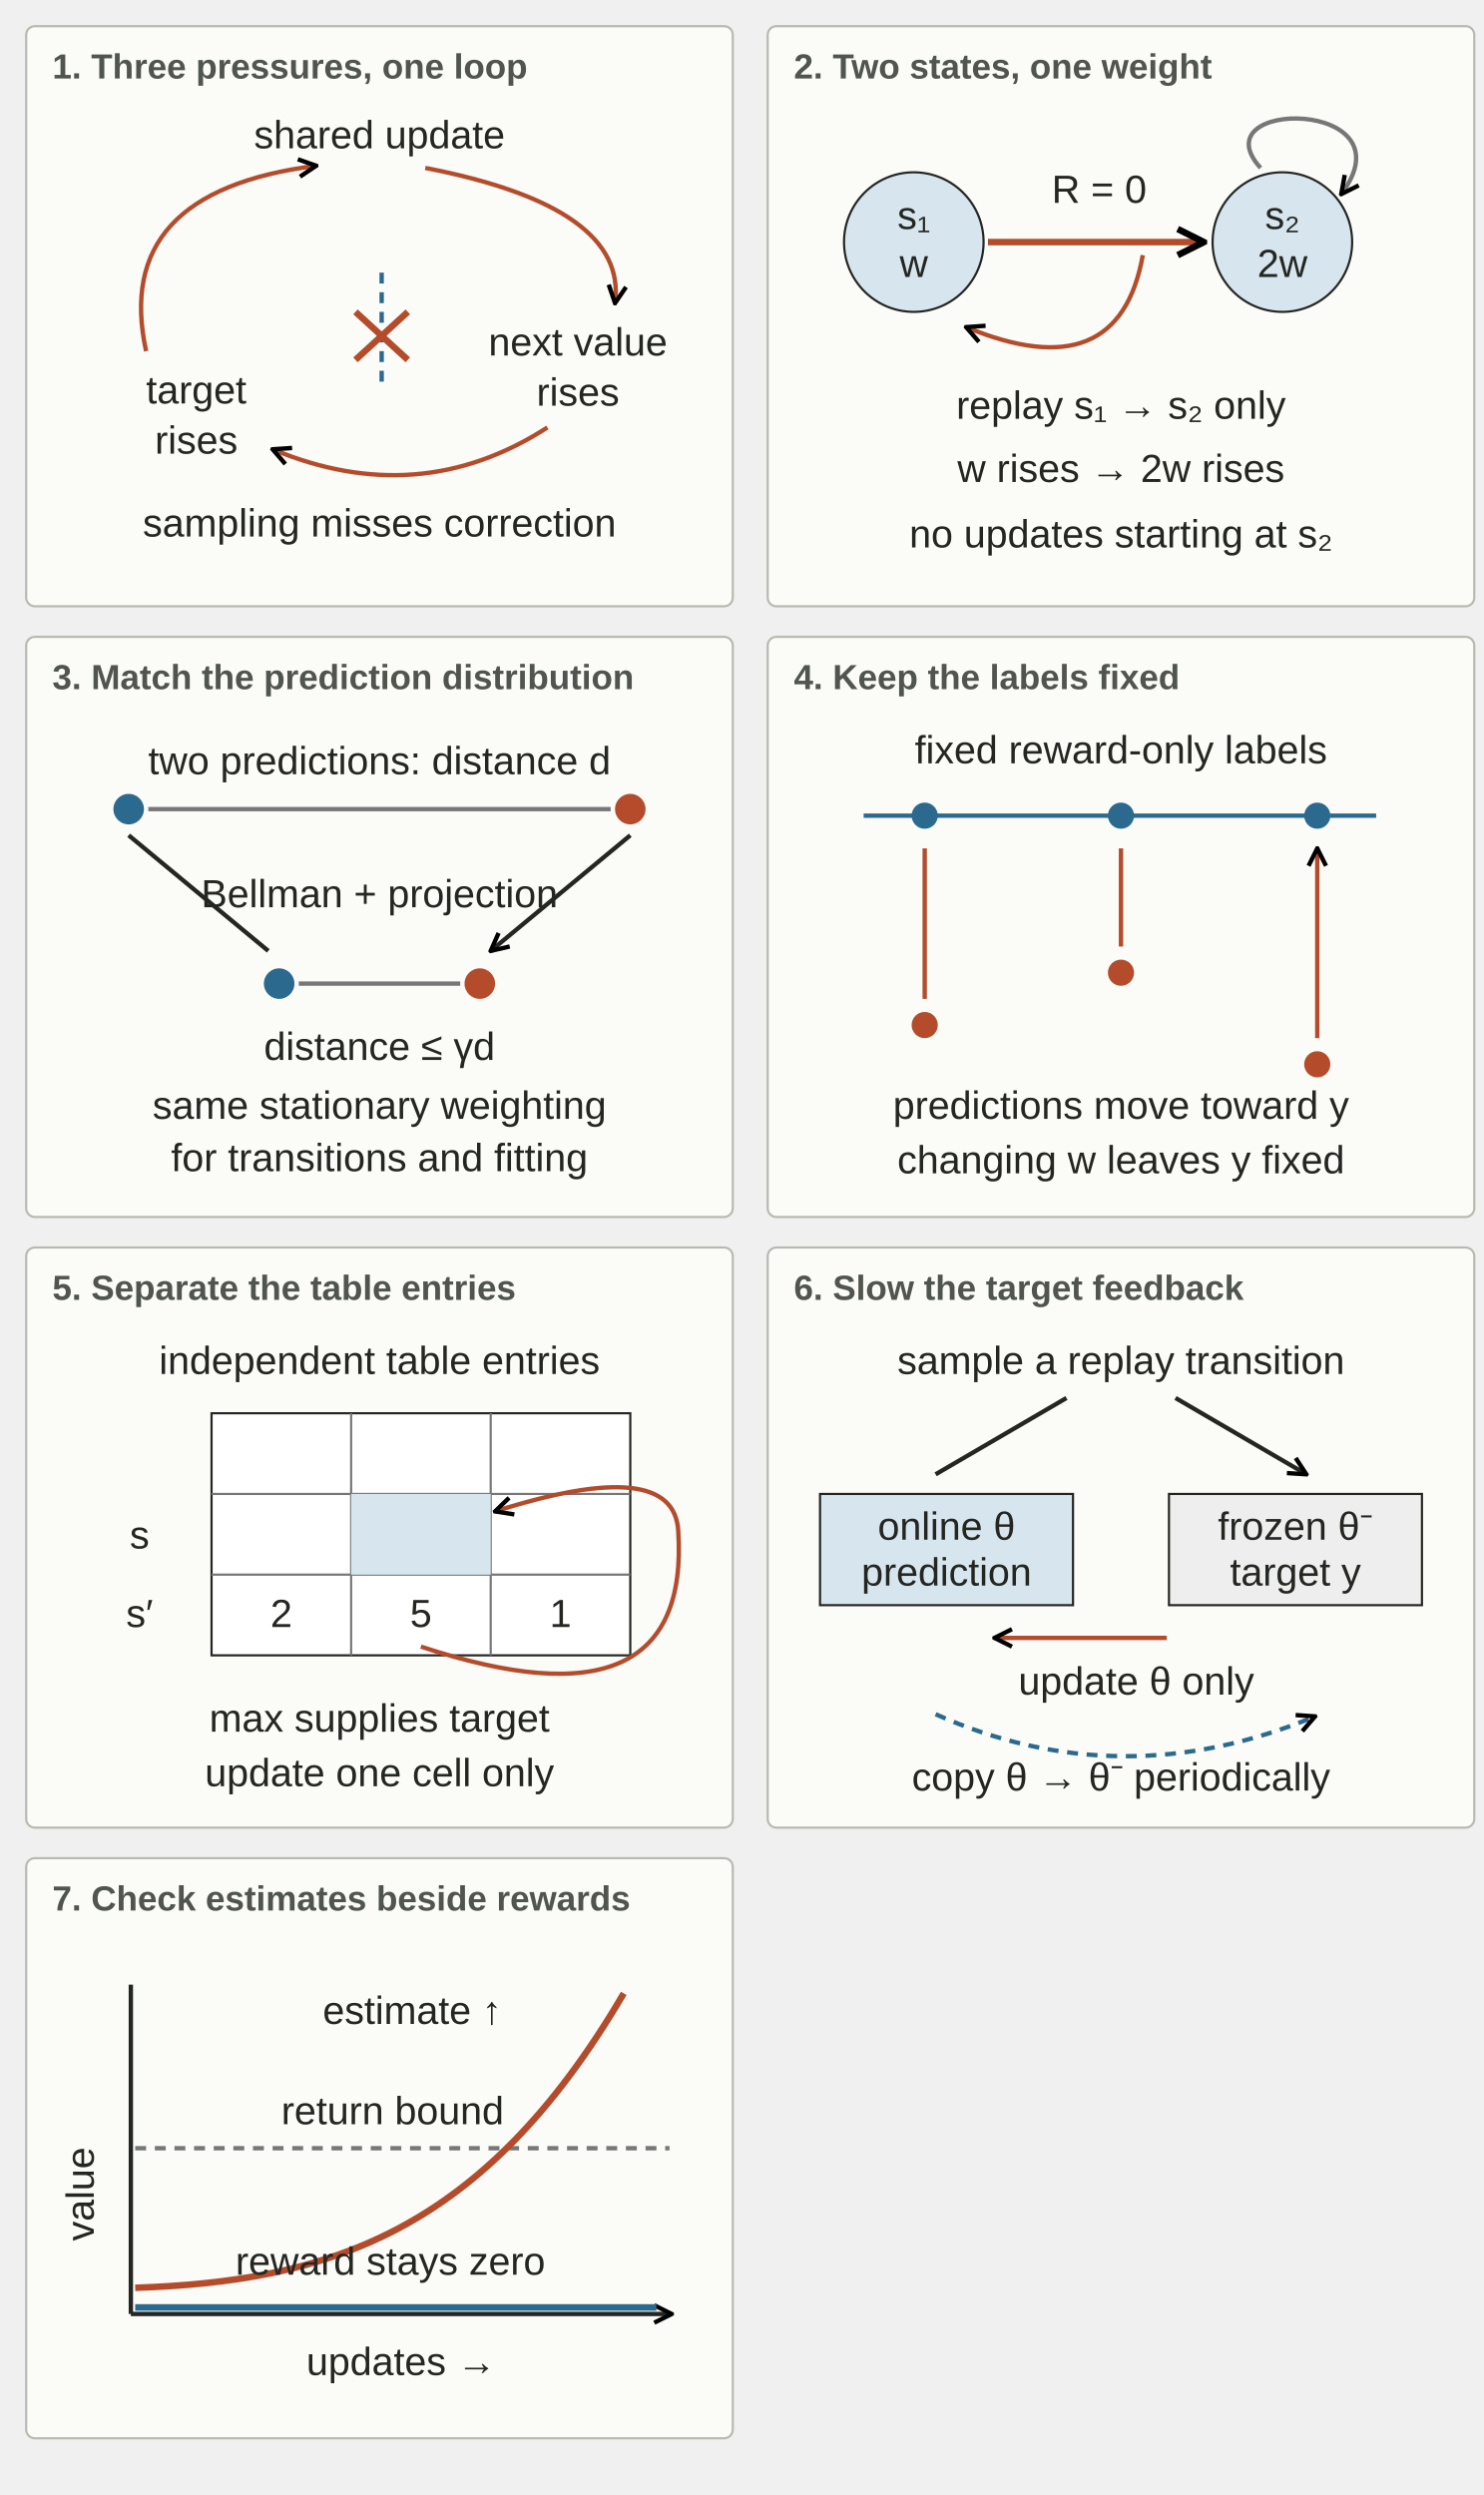
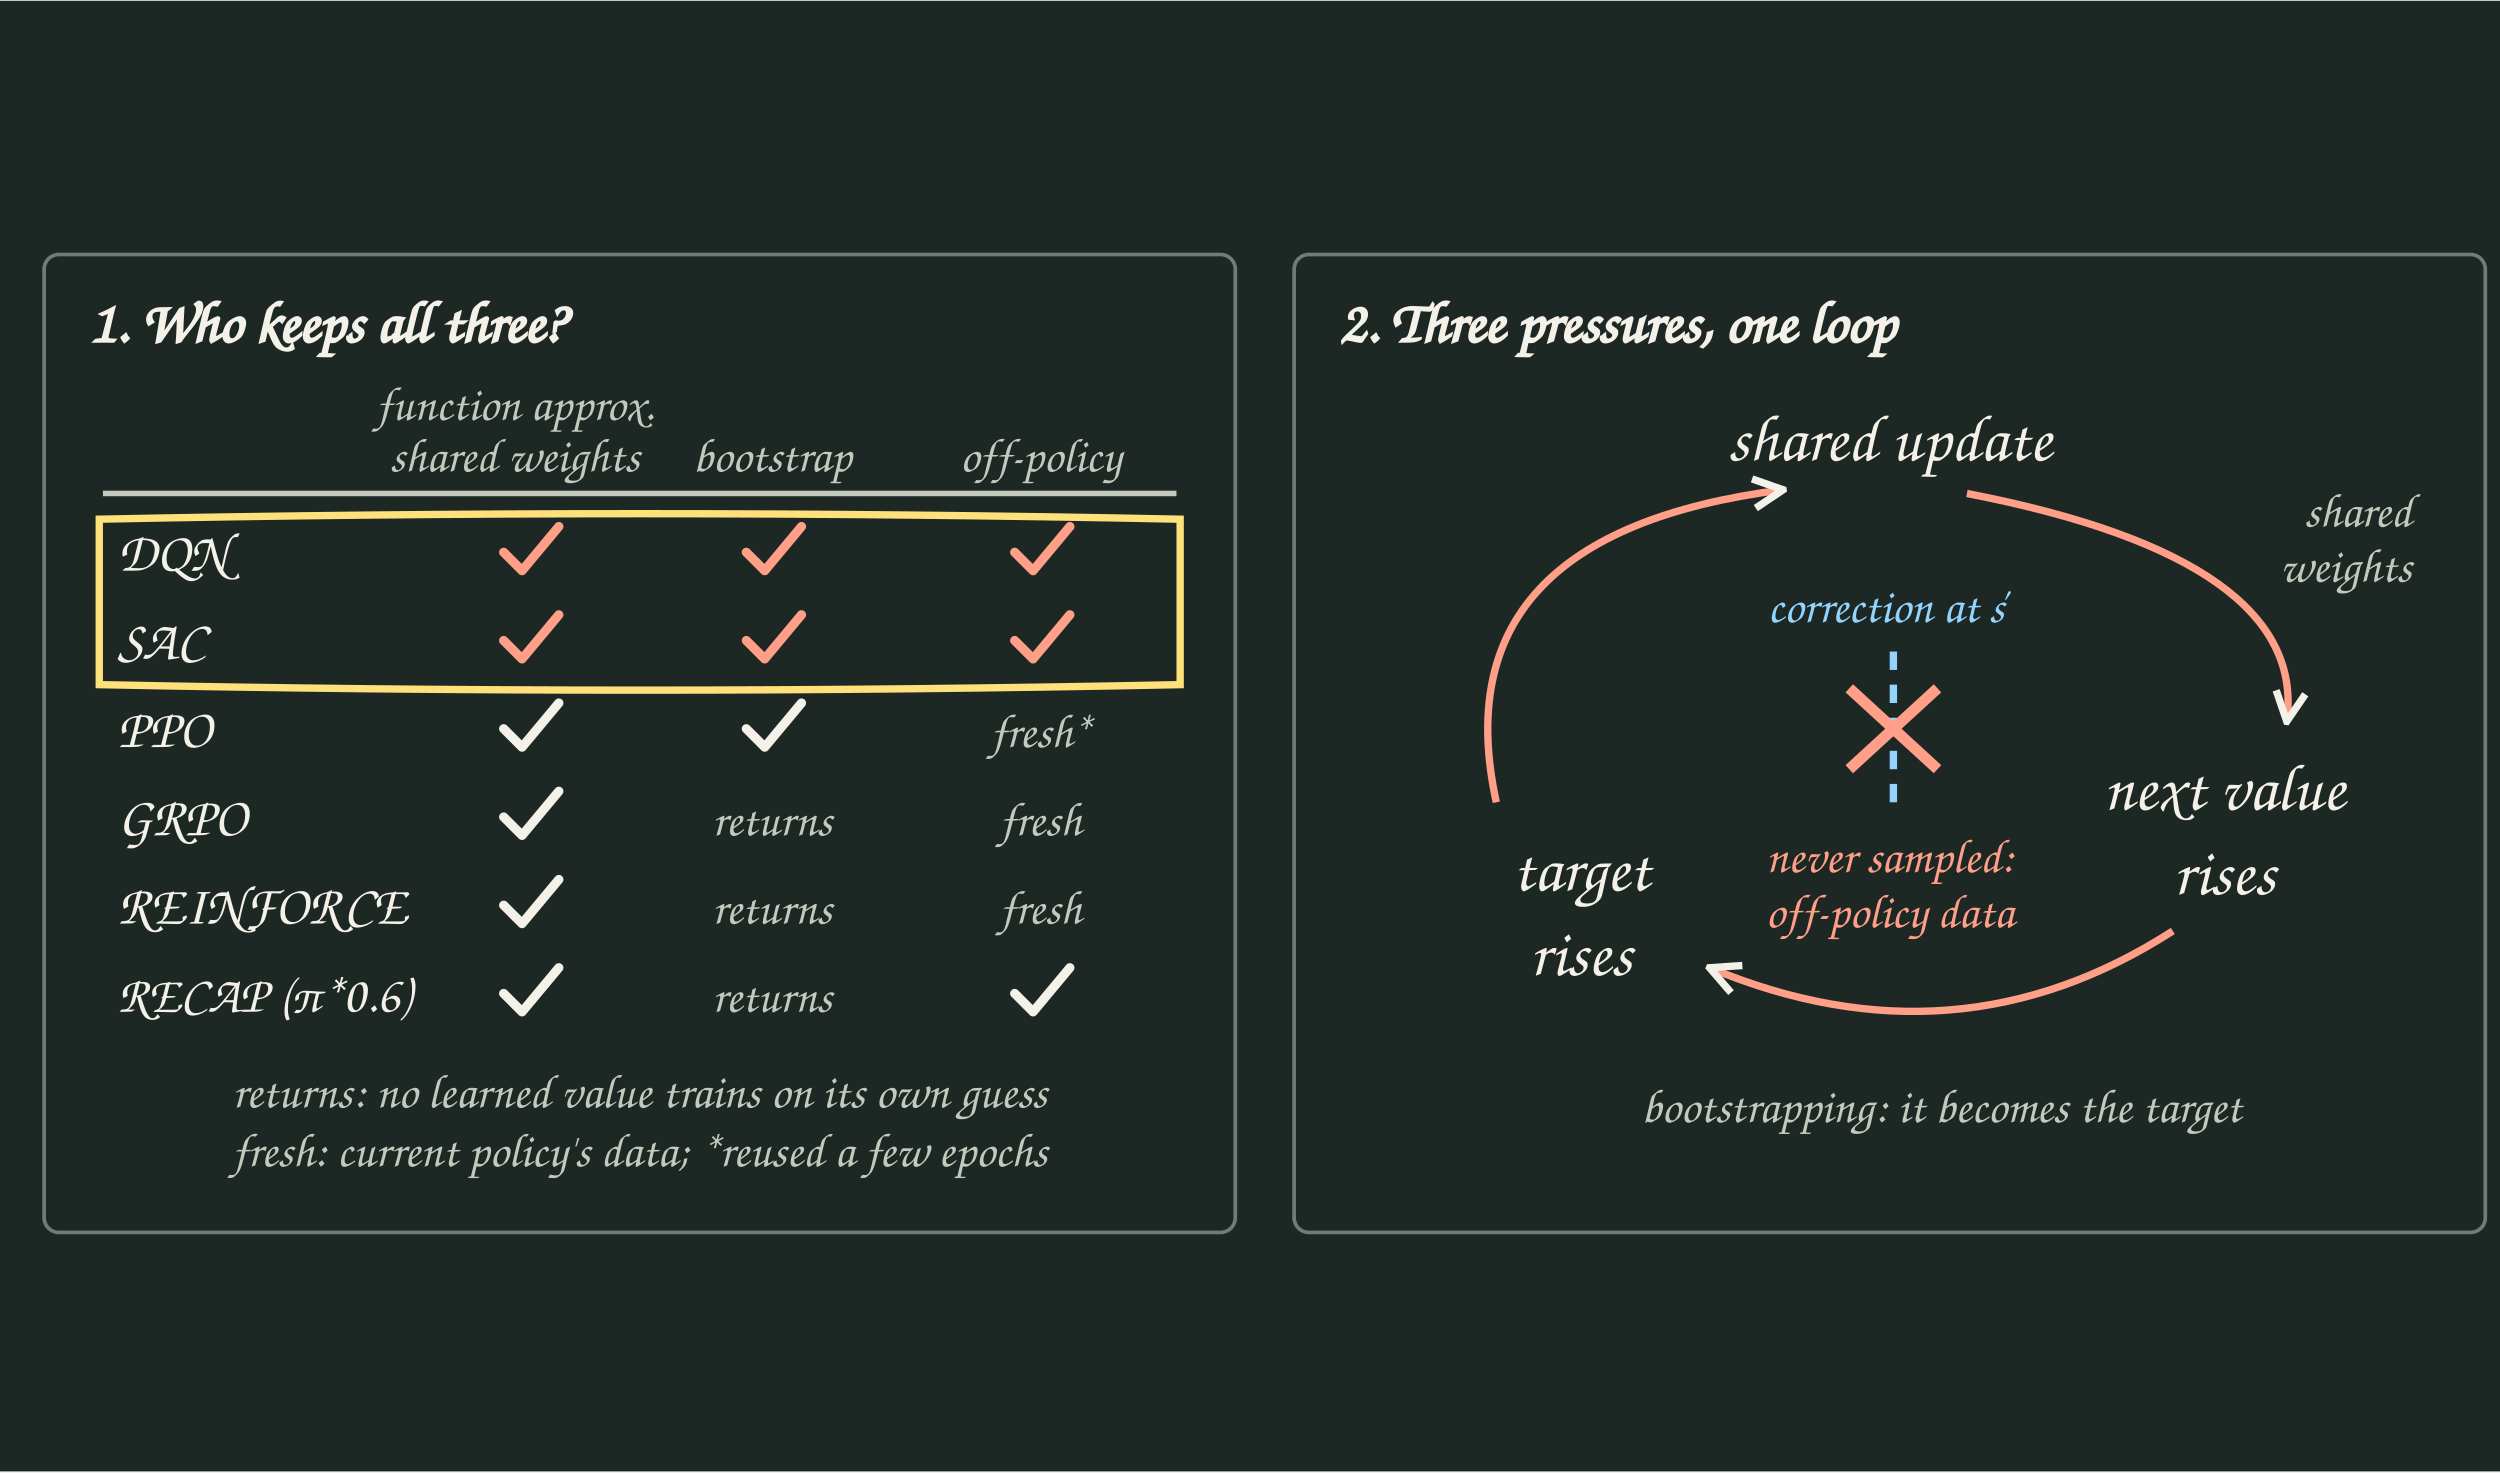
- <svg xmlns="http://www.w3.org/2000/svg" preserveAspectRatio="xMidYMid meet" class="rc-svg" viewBox="0 0 680 1144" role="img" aria-label="Whole mechanism map: The deadly triad: how a guess can train itself upward">
-   <style>.rls-panel-title{font-family:Arial,sans-serif;font-size:16px;font-weight:700;fill:#50554e}</style>
-   <g class="rc-panel" data-panel="feedback">
-     <rect x="12" y="12" width="324" height="266" rx="4" fill="#fbfbf8" stroke="#b6baaf" />
-     <text class="rls-panel-title" x="24" y="36">1. Three pressures, one loop</text>
-     <svg x="24" y="46" height="220" width="300" viewBox="0 0 300 220" role="img" aria-label="A shared update raises a next-state value, bootstrapping raises the target, and mismatched sampling misses a corrective update">
-       <defs>
-         <marker id="canvas-5-0-p5a" viewBox="0 0 10 10" refX="9" refY="5" markerWidth="5" markerHeight="5" orient="auto">
-           <path d="M1 1L9 5L1 9" fill="none" stroke="currentColor" stroke-width="2" />
-         </marker>
-       </defs>
-       <g font-family="Arial,sans-serif" font-size="18" fill="#242622">
-         <text x="150" y="22" text-anchor="middle">shared update</text>
-         <path d="M171 31Q264 49 258 93" fill="none" stroke="#b44c2c" stroke-width="2" marker-end="url(#canvas-5-0-p5a)" />
-         <text x="241" y="117" text-anchor="middle">next value</text>
-         <text x="241" y="140" text-anchor="middle">rises</text>
-         <path d="M227 150Q168 188 101 160" fill="none" stroke="#b44c2c" stroke-width="2" marker-end="url(#canvas-5-0-p5a)" />
-         <text x="66" y="139" text-anchor="middle">target</text>
-         <text x="66" y="162" text-anchor="middle">rises</text>
-         <path d="M43 115Q27 42 121 30" fill="none" stroke="#b44c2c" stroke-width="2" marker-end="url(#canvas-5-0-p5a)" />
-         <path d="M151 79V131" stroke="#2b6a8e" stroke-width="2" stroke-dasharray="5 4" />
-         <path d="M139 97L163 119M163 97L139 119" stroke="#b44c2c" stroke-width="3" />
-         <text x="150" y="200" text-anchor="middle">sampling misses correction</text>
-       </g>
-     </svg>
-   </g>
-   <g class="rc-panel" data-panel="two-state">
-     <rect x="352" y="12" width="324" height="266" rx="4" fill="#fbfbf8" stroke="#b6baaf" />
-     <text class="rls-panel-title" x="364" y="36">2. Two states, one weight</text>
-     <svg x="364" y="46" height="220" width="300" viewBox="0 0 300 220" role="img" aria-label="Only the transition from value w to value two w is replayed; changing w raises both estimates">
-       <defs>
-         <marker id="canvas-5-1-p5b" viewBox="0 0 10 10" refX="9" refY="5" markerWidth="5" markerHeight="5" orient="auto">
-           <path d="M1 1L9 5L1 9" fill="none" stroke="currentColor" stroke-width="2" />
-         </marker>
-       </defs>
-       <g font-family="Arial,sans-serif" font-size="18" fill="#242622">
-         <circle cx="55" cy="65" r="32" fill="#d7e5ee" stroke="#242622" />
-         <circle cx="224" cy="65" r="32" fill="#d7e5ee" stroke="#242622" />
-         <text x="55" y="59" text-anchor="middle">s₁</text>
-         <text x="55" y="81" text-anchor="middle">w</text>
-         <text x="224" y="59" text-anchor="middle">s₂</text>
-         <text x="224" y="81" text-anchor="middle">2w</text>
-         <path d="M89 65H188" stroke="#b44c2c" stroke-width="3" marker-end="url(#canvas-5-1-p5b)" />
-         <text x="140" y="47" text-anchor="middle">R = 0</text>
-         <path d="M214 31C185 -1 284 -1 251 43" fill="none" stroke="#777" stroke-width="2" marker-end="url(#canvas-5-1-p5b)" />
-         <path d="M160 71Q149 133 79 104" fill="none" stroke="#b44c2c" stroke-width="2" marker-end="url(#canvas-5-1-p5b)" />
-         <text x="150" y="146" text-anchor="middle">replay s₁ → s₂ only</text>
-         <text x="150" y="175" text-anchor="middle">w rises → 2w rises</text>
-         <text x="150" y="205" text-anchor="middle">no updates starting at s₂</text>
-       </g>
-     </svg>
-   </g>
-   <g class="rc-panel" data-panel="linear-pair">
-     <rect x="12" y="292" width="324" height="266" rx="4" fill="#fbfbf8" stroke="#b6baaf" />
-     <text class="rls-panel-title" x="24" y="316">3. Match the prediction distribution</text>
-     <svg x="24" y="326" height="220" width="300" viewBox="0 0 300 220" role="img" aria-label="Bellman prediction followed by projection shrinks the distance between two value estimates in the matching stationary norm">
-       <defs>
-         <marker id="canvas-5-2-p5c" viewBox="0 0 10 10" refX="9" refY="5" markerWidth="5" markerHeight="5" orient="auto">
-           <path d="M1 1L9 5L1 9" fill="none" stroke="currentColor" stroke-width="2" />
-         </marker>
-       </defs>
-       <g font-family="Arial,sans-serif" font-size="18" fill="#242622">
-         <circle cx="35" cy="45" r="7" fill="#2b6a8e" />
-         <circle cx="265" cy="45" r="7" fill="#b44c2c" />
-         <path d="M44 45H256" stroke="#777" stroke-width="2" />
-         <text x="150" y="29" text-anchor="middle">two predictions: distance d</text>
-         <path d="M35 57L99 110M265 57L201 110" fill="none" stroke="#242622" stroke-width="2" marker-end="url(#canvas-5-2-p5c)" />
-         <text x="150" y="90" text-anchor="middle">Bellman + projection</text>
-         <circle cx="104" cy="125" r="7" fill="#2b6a8e" />
-         <circle cx="196" cy="125" r="7" fill="#b44c2c" />
-         <path d="M113 125H187" stroke="#777" stroke-width="2" />
-         <text x="150" y="160" text-anchor="middle">distance ≤ γd</text>
-         <text x="150" y="187" text-anchor="middle">same stationary weighting</text>
-         <text x="150" y="211" text-anchor="middle">for transitions and fitting</text>
-       </g>
-     </svg>
-   </g>
-   <g class="rc-panel" data-panel="fixed-labels">
-     <rect x="352" y="292" width="324" height="266" rx="4" fill="#fbfbf8" stroke="#b6baaf" />
-     <text class="rls-panel-title" x="364" y="316">4. Keep the labels fixed</text>
-     <svg x="364" y="326" height="220" width="300" viewBox="0 0 300 220" role="img" aria-label="Predictions move toward labels held fixed as the weights change">
-       <defs>
-         <marker id="canvas-5-3-p5d" viewBox="0 0 10 10" refX="9" refY="5" markerWidth="5" markerHeight="5" orient="auto">
-           <path d="M1 1L9 5L1 9" fill="none" stroke="currentColor" stroke-width="2" />
-         </marker>
-       </defs>
-       <g font-family="Arial,sans-serif" font-size="18" fill="#242622">
-         <text x="150" y="24" text-anchor="middle">fixed reward-only labels</text>
-         <path d="M32 48H267" stroke="#2b6a8e" stroke-width="2" />
-         <circle cx="60" cy="48" r="6" fill="#2b6a8e" />
-         <circle cx="150" cy="48" r="6" fill="#2b6a8e" />
-         <circle cx="240" cy="48" r="6" fill="#2b6a8e" />
-         <circle cx="60" cy="144" r="6" fill="#b44c2c" />
-         <circle cx="150" cy="120" r="6" fill="#b44c2c" />
-         <circle cx="240" cy="162" r="6" fill="#b44c2c" />
-         <path d="M60 132V63M150 108V63M240 150V63" stroke="#b44c2c" stroke-width="2" marker-end="url(#canvas-5-3-p5d)" />
-         <text x="150" y="187" text-anchor="middle">predictions move toward y</text>
-         <text x="150" y="212" text-anchor="middle">changing w leaves y fixed</text>
-       </g>
-     </svg>
-   </g>
-   <g class="rc-panel" data-panel="tabular-pair">
-     <rect x="12" y="572" width="324" height="266" rx="4" fill="#fbfbf8" stroke="#b6baaf" />
-     <text class="rls-panel-title" x="24" y="596">5. Separate the table entries</text>
-     <svg x="24" y="606" height="220" width="300" viewBox="0 0 300 220" role="img" aria-label="One table cell takes a backup from the next-state row while all other cells stay fixed">
-       <defs>
-         <marker id="canvas-5-4-p5e" viewBox="0 0 10 10" refX="9" refY="5" markerWidth="5" markerHeight="5" orient="auto">
-           <path d="M1 1L9 5L1 9" fill="none" stroke="currentColor" stroke-width="2" />
-         </marker>
-       </defs>
-       <g font-family="Arial,sans-serif" font-size="18" fill="#242622">
-         <text x="150" y="24" text-anchor="middle">independent table entries</text>
-         <rect x="73" y="42" width="192" height="111" fill="#fff" stroke="#242622" />
-         <path d="M73 79H265M73 116H265M137 42V153M201 42V153" stroke="#777" />
-         <rect x="137" y="79" width="64" height="37" fill="#d7e5ee" />
-         <text x="40" y="104" text-anchor="middle">s</text>
-         <text x="40" y="140" text-anchor="middle">s′</text>
-         <text x="105" y="140" text-anchor="middle">2</text>
-         <text x="169" y="140" text-anchor="middle">5</text>
-         <text x="233" y="140" text-anchor="middle">1</text>
-         <path d="M169 149Q293 190 287 96Q285 61 203 87" fill="none" stroke="#b44c2c" stroke-width="2" marker-end="url(#canvas-5-4-p5e)" />
-         <text x="150" y="188" text-anchor="middle">max supplies target</text>
-         <text x="150" y="213" text-anchor="middle">update one cell only</text>
-       </g>
-     </svg>
-   </g>
-   <g class="rc-panel" data-panel="dqn">
-     <rect x="352" y="572" width="324" height="266" rx="4" fill="#fbfbf8" stroke="#b6baaf" />
-     <text class="rls-panel-title" x="364" y="596">6. Slow the target feedback</text>
-     <svg x="364" y="606" height="220" width="300" viewBox="0 0 300 220" role="img" aria-label="Replay sends a transition to online and frozen networks; only the online network updates until a periodic copy">
-       <defs>
-         <marker id="canvas-5-5-p5f" viewBox="0 0 10 10" refX="9" refY="5" markerWidth="5" markerHeight="5" orient="auto">
-           <path d="M1 1L9 5L1 9" fill="none" stroke="currentColor" stroke-width="2" />
-         </marker>
-       </defs>
-       <g font-family="Arial,sans-serif" font-size="18" fill="#242622">
-         <text x="150" y="24" text-anchor="middle">sample a replay transition</text>
-         <path d="M125 35L65 70M175 35L235 70" fill="none" stroke="#242622" stroke-width="2" marker-end="url(#canvas-5-5-p5f)" />
-         <rect x="12" y="79" width="116" height="51" fill="#d7e5ee" stroke="#242622" />
-         <rect x="172" y="79" width="116" height="51" fill="#eee" stroke="#242622" />
-         <text x="70" y="100" text-anchor="middle">online θ</text>
-         <text x="70" y="121" text-anchor="middle">prediction</text>
-         <text x="230" y="100" text-anchor="middle">frozen θ⁻</text>
-         <text x="230" y="121" text-anchor="middle">target y</text>
-         <path d="M171 145H92" stroke="#b44c2c" stroke-width="2" marker-end="url(#canvas-5-5-p5f)" />
-         <text x="157" y="171" text-anchor="middle">update θ only</text>
-         <path d="M65 180Q150 218 239 181" fill="none" stroke="#2b6a8e" stroke-width="2" stroke-dasharray="5 4" marker-end="url(#canvas-5-5-p5f)" />
-         <text x="150" y="215" text-anchor="middle">copy θ → θ⁻ periodically</text>
-       </g>
-     </svg>
-   </g>
-   <g class="rc-panel" data-panel="diagnostics">
-     <rect x="12" y="852" width="324" height="266" rx="4" fill="#fbfbf8" stroke="#b6baaf" />
-     <text class="rls-panel-title" x="24" y="876">7. Check estimates beside rewards</text>
-     <svg x="24" y="886" height="220" width="300" viewBox="0 0 300 220" role="img" aria-label="The estimate curve crosses a known possible-return bound while zero reward stays flat">
-       <defs>
-         <marker id="canvas-5-6-p5g" viewBox="0 0 10 10" refX="9" refY="5" markerWidth="5" markerHeight="5" orient="auto">
-           <path d="M1 1L9 5L1 9" fill="none" stroke="currentColor" stroke-width="2" />
-         </marker>
-       </defs>
-       <g font-family="Arial,sans-serif" font-size="18" fill="#242622">
-         <path d="M36 175V24M36 175H284" fill="none" stroke="#242622" stroke-width="2" marker-end="url(#canvas-5-6-p5g)" />
-         <path d="M38 99H283" stroke="#777" stroke-width="2" stroke-dasharray="5 4" />
-         <text x="156" y="88" text-anchor="middle">return bound</text>
-         <path d="M38 163C125 160 197 139 262 28" fill="none" stroke="#b44c2c" stroke-width="3" />
-         <text x="165" y="42" text-anchor="middle">estimate ↑</text>
-         <path d="M38 172H277" stroke="#2b6a8e" stroke-width="3" />
-         <text x="155" y="157" text-anchor="middle">reward stays zero</text>
-         <text x="160" y="203" text-anchor="middle">updates →</text>
-         <text x="19" y="120" transform="rotate(-90 19 120)" text-anchor="middle">value</text>
-       </g>
-     </svg>
+ <svg xmlns="http://www.w3.org/2000/svg" preserveAspectRatio="xMidYMid meet" class="rc-svg" viewBox="0 -57 680 400" width="720" height="424" role="img" aria-label="Two blackboard panels: six methods checked against shared weights, bootstrapping and off-policy data, with only DQN and SAC using all three, and the feedback loop that the three can close" color="#f4f1e8">
+   <style>.rls-panel-title{font-family:'Patrick Hand','Chalkboard SE','Comic Neue','Segoe Print',cursive;font-size:16px;font-weight:700;fill:#f4f1e8}</style>
+   <rect x="0" y="-57" width="680" height="400" fill="#1d2824" />
+   <defs>
+     <clipPath id="thumb-row1">
+       <rect x="0" y="0" width="680" height="288" />
+     </clipPath>
+   </defs>
+   <g clip-path="url(#thumb-row1)">
+     <g class="rc-panel" data-panel="methods">
+       <rect x="12" y="12" width="324" height="266" rx="4" fill="#1d2824" stroke="#6f7d75" />
+       <text class="rls-panel-title" x="24" y="36">1. Who keeps all three?</text>
+       <svg x="24" y="46" height="220" width="300" viewBox="0 0 300 220" aria-hidden="true">
+         <g font-family="'Patrick Hand','Chalkboard SE','Comic Neue','Segoe Print',cursive" font-size="15" fill="#f4f1e8">
+           <text x="116" y="11" text-anchor="middle" font-size="13" fill="#c3c9bd">function approx.</text>
+           <text x="116" y="25" text-anchor="middle" font-size="13" fill="#c3c9bd">shared weights</text>
+           <text x="186" y="25" text-anchor="middle" font-size="13" fill="#c3c9bd">bootstrap</text>
+           <text x="259" y="25" text-anchor="middle" font-size="13" fill="#c3c9bd">off-policy</text>
+           <path d="M4 31H296" stroke="#c3c9bd" stroke-width="1.5" />
+           <path d="M3 38Q150 35 297 38L297 83Q150 86 3 83Z" fill="none" stroke="#ffe17c" stroke-width="2" />
+           <text x="8" y="52" font-size="15">DQN</text>
+           <path d="M113 47L118 52L128 40" fill="none" stroke="#ff9f88" stroke-width="2.5" stroke-linecap="round" stroke-linejoin="round" />
+           <path d="M179 47L184 52L194 40" fill="none" stroke="#ff9f88" stroke-width="2.5" stroke-linecap="round" stroke-linejoin="round" />
+           <path d="M252 47L257 52L267 40" fill="none" stroke="#ff9f88" stroke-width="2.5" stroke-linecap="round" stroke-linejoin="round" />
+           <text x="8" y="76" font-size="15">SAC</text>
+           <path d="M113 71L118 76L128 64" fill="none" stroke="#ff9f88" stroke-width="2.5" stroke-linecap="round" stroke-linejoin="round" />
+           <path d="M179 71L184 76L194 64" fill="none" stroke="#ff9f88" stroke-width="2.5" stroke-linecap="round" stroke-linejoin="round" />
+           <path d="M252 71L257 76L267 64" fill="none" stroke="#ff9f88" stroke-width="2.5" stroke-linecap="round" stroke-linejoin="round" />
+           <text x="8" y="100" font-size="15">PPO</text>
+           <path d="M113 95L118 100L128 88" fill="none" stroke="#f4f1e8" stroke-width="2.5" stroke-linecap="round" stroke-linejoin="round" />
+           <path d="M179 95L184 100L194 88" fill="none" stroke="#f4f1e8" stroke-width="2.5" stroke-linecap="round" stroke-linejoin="round" />
+           <text x="259" y="100" text-anchor="middle" font-size="13" fill="#c3c9bd">fresh*</text>
+           <text x="8" y="124" font-size="15">GRPO</text>
+           <path d="M113 119L118 124L128 112" fill="none" stroke="#f4f1e8" stroke-width="2.5" stroke-linecap="round" stroke-linejoin="round" />
+           <text x="186" y="124" text-anchor="middle" font-size="13" fill="#c3c9bd">returns</text>
+           <text x="259" y="124" text-anchor="middle" font-size="13" fill="#c3c9bd">fresh</text>
+           <text x="8" y="148" font-size="15">REINFORCE</text>
+           <path d="M113 143L118 148L128 136" fill="none" stroke="#f4f1e8" stroke-width="2.5" stroke-linecap="round" stroke-linejoin="round" />
+           <text x="186" y="148" text-anchor="middle" font-size="13" fill="#c3c9bd">returns</text>
+           <text x="259" y="148" text-anchor="middle" font-size="13" fill="#c3c9bd">fresh</text>
+           <text x="8" y="172" font-size="14">RECAP (π*0.6)</text>
+           <path d="M113 167L118 172L128 160" fill="none" stroke="#f4f1e8" stroke-width="2.5" stroke-linecap="round" stroke-linejoin="round" />
+           <text x="186" y="172" text-anchor="middle" font-size="13" fill="#c3c9bd">returns</text>
+           <path d="M252 167L257 172L267 160" fill="none" stroke="#f4f1e8" stroke-width="2.5" stroke-linecap="round" stroke-linejoin="round" />
+           <text x="150" y="198" text-anchor="middle" font-size="13" fill="#c3c9bd">returns: no learned value trains on its own guess</text>
+           <text x="150" y="214" text-anchor="middle" font-size="13" fill="#c3c9bd">fresh: current policy's data; *reused a few epochs</text>
+         </g>
+       </svg>
+     </g>
+     <g class="rc-panel" data-panel="feedback">
+       <rect x="352" y="12" width="324" height="266" rx="4" fill="#1d2824" stroke="#6f7d75" />
+       <text class="rls-panel-title" x="364" y="36">2. Three pressures, one loop</text>
+       <svg x="364" y="46" height="220" width="300" viewBox="0 0 300 220" aria-hidden="true">
+         <defs>
+           <marker id="canvas-5-0-p5a" viewBox="0 0 10 10" refX="9" refY="5" markerWidth="5" markerHeight="5" orient="auto">
+             <path d="M1 1L9 5L1 9" fill="none" stroke="currentColor" stroke-width="2" />
+           </marker>
+         </defs>
+         <g font-family="'Patrick Hand','Chalkboard SE','Comic Neue','Segoe Print',cursive" font-size="18" fill="#f4f1e8">
+           <text x="150" y="22" text-anchor="middle">shared update</text>
+           <path d="M171 31Q264 49 258 93" fill="none" stroke="#ff9f88" stroke-width="2" marker-end="url(#canvas-5-0-p5a)" />
+           <text x="292" y="40" text-anchor="end" font-size="13" fill="#c3c9bd">shared</text>
+           <text x="292" y="55" text-anchor="end" font-size="13" fill="#c3c9bd">weights</text>
+           <text x="241" y="117" text-anchor="middle">next value</text>
+           <text x="241" y="140" text-anchor="middle">rises</text>
+           <path d="M227 150Q168 188 101 160" fill="none" stroke="#ff9f88" stroke-width="2" marker-end="url(#canvas-5-0-p5a)" />
+           <text x="164" y="202" text-anchor="middle" font-size="13" fill="#c3c9bd">bootstrapping: it becomes the target</text>
+           <text x="66" y="139" text-anchor="middle">target</text>
+           <text x="66" y="162" text-anchor="middle">rises</text>
+           <path d="M43 115Q27 42 121 30" fill="none" stroke="#ff9f88" stroke-width="2" marker-end="url(#canvas-5-0-p5a)" />
+           <text x="150" y="66" text-anchor="middle" font-size="13" fill="#93d4ff">correction at s′</text>
+           <path d="M151 74V116" stroke="#93d4ff" stroke-width="2" stroke-dasharray="5 4" />
+           <path d="M139 84L163 106M163 84L139 106" stroke="#ff9f88" stroke-width="3" />
+           <text x="150" y="134" text-anchor="middle" font-size="13" fill="#ff9f88">never sampled:</text>
+           <text x="150" y="149" text-anchor="middle" font-size="13" fill="#ff9f88">off-policy data</text>
+         </g>
+       </svg>
+     </g>
  </g>
</svg>
